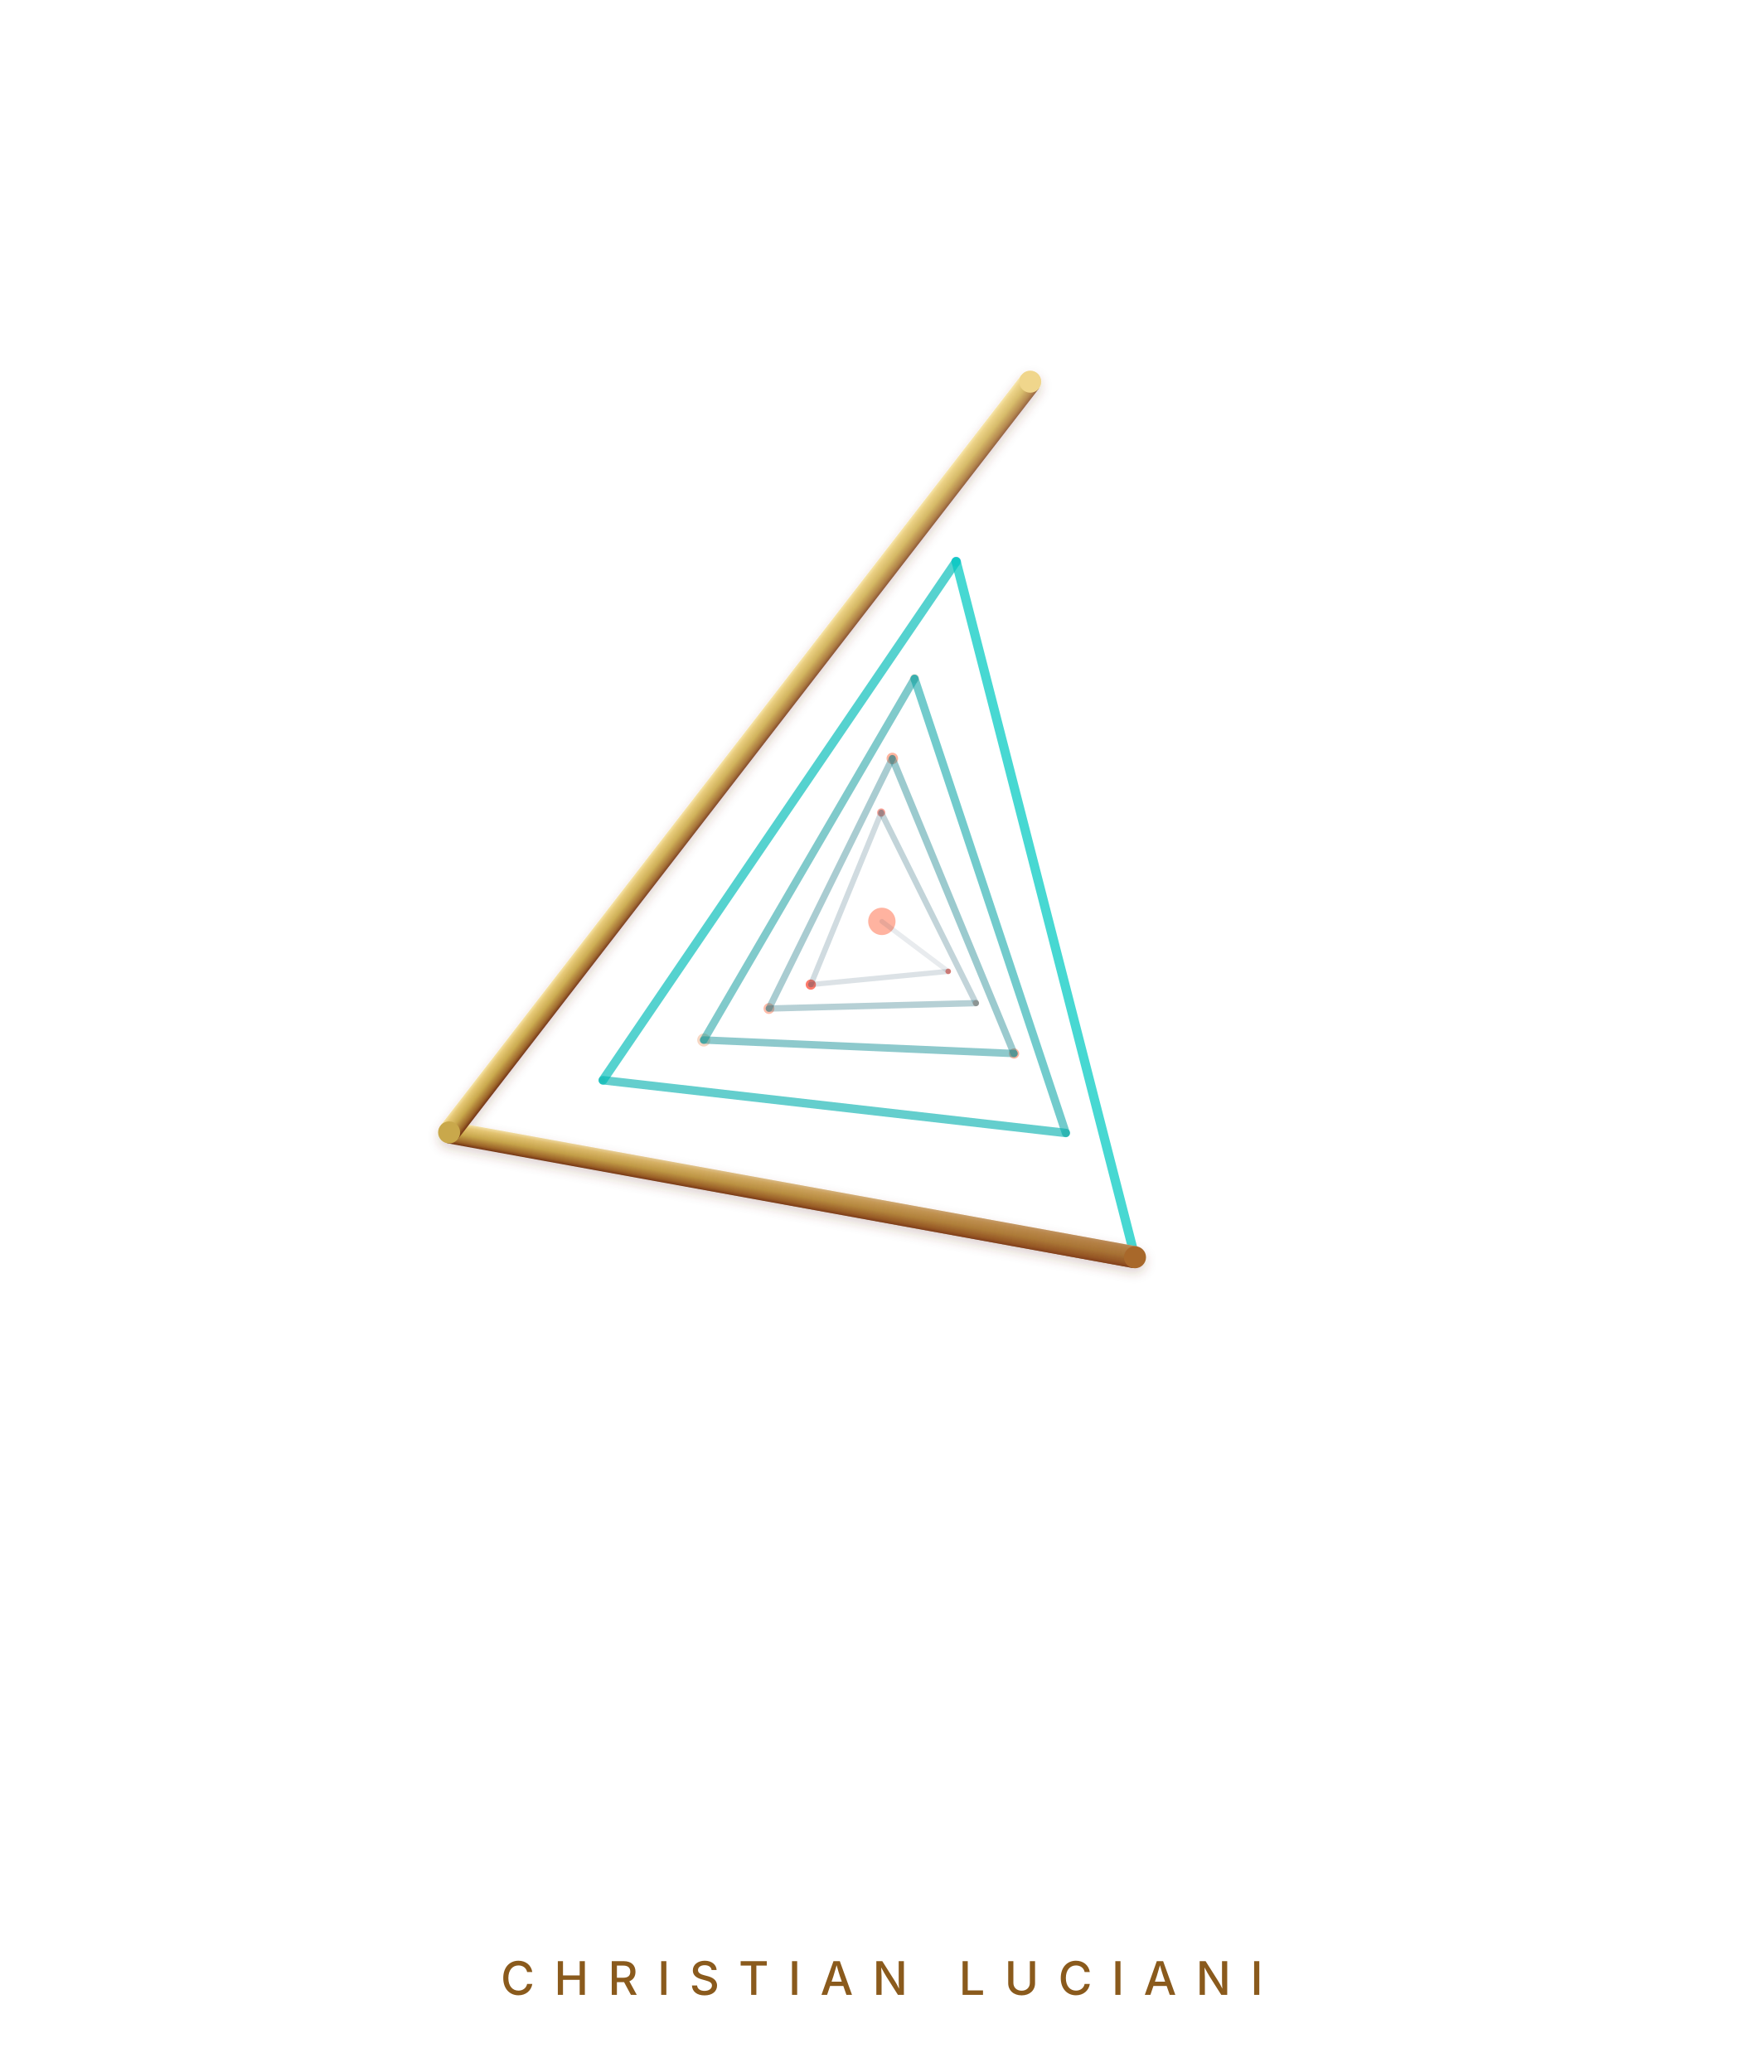
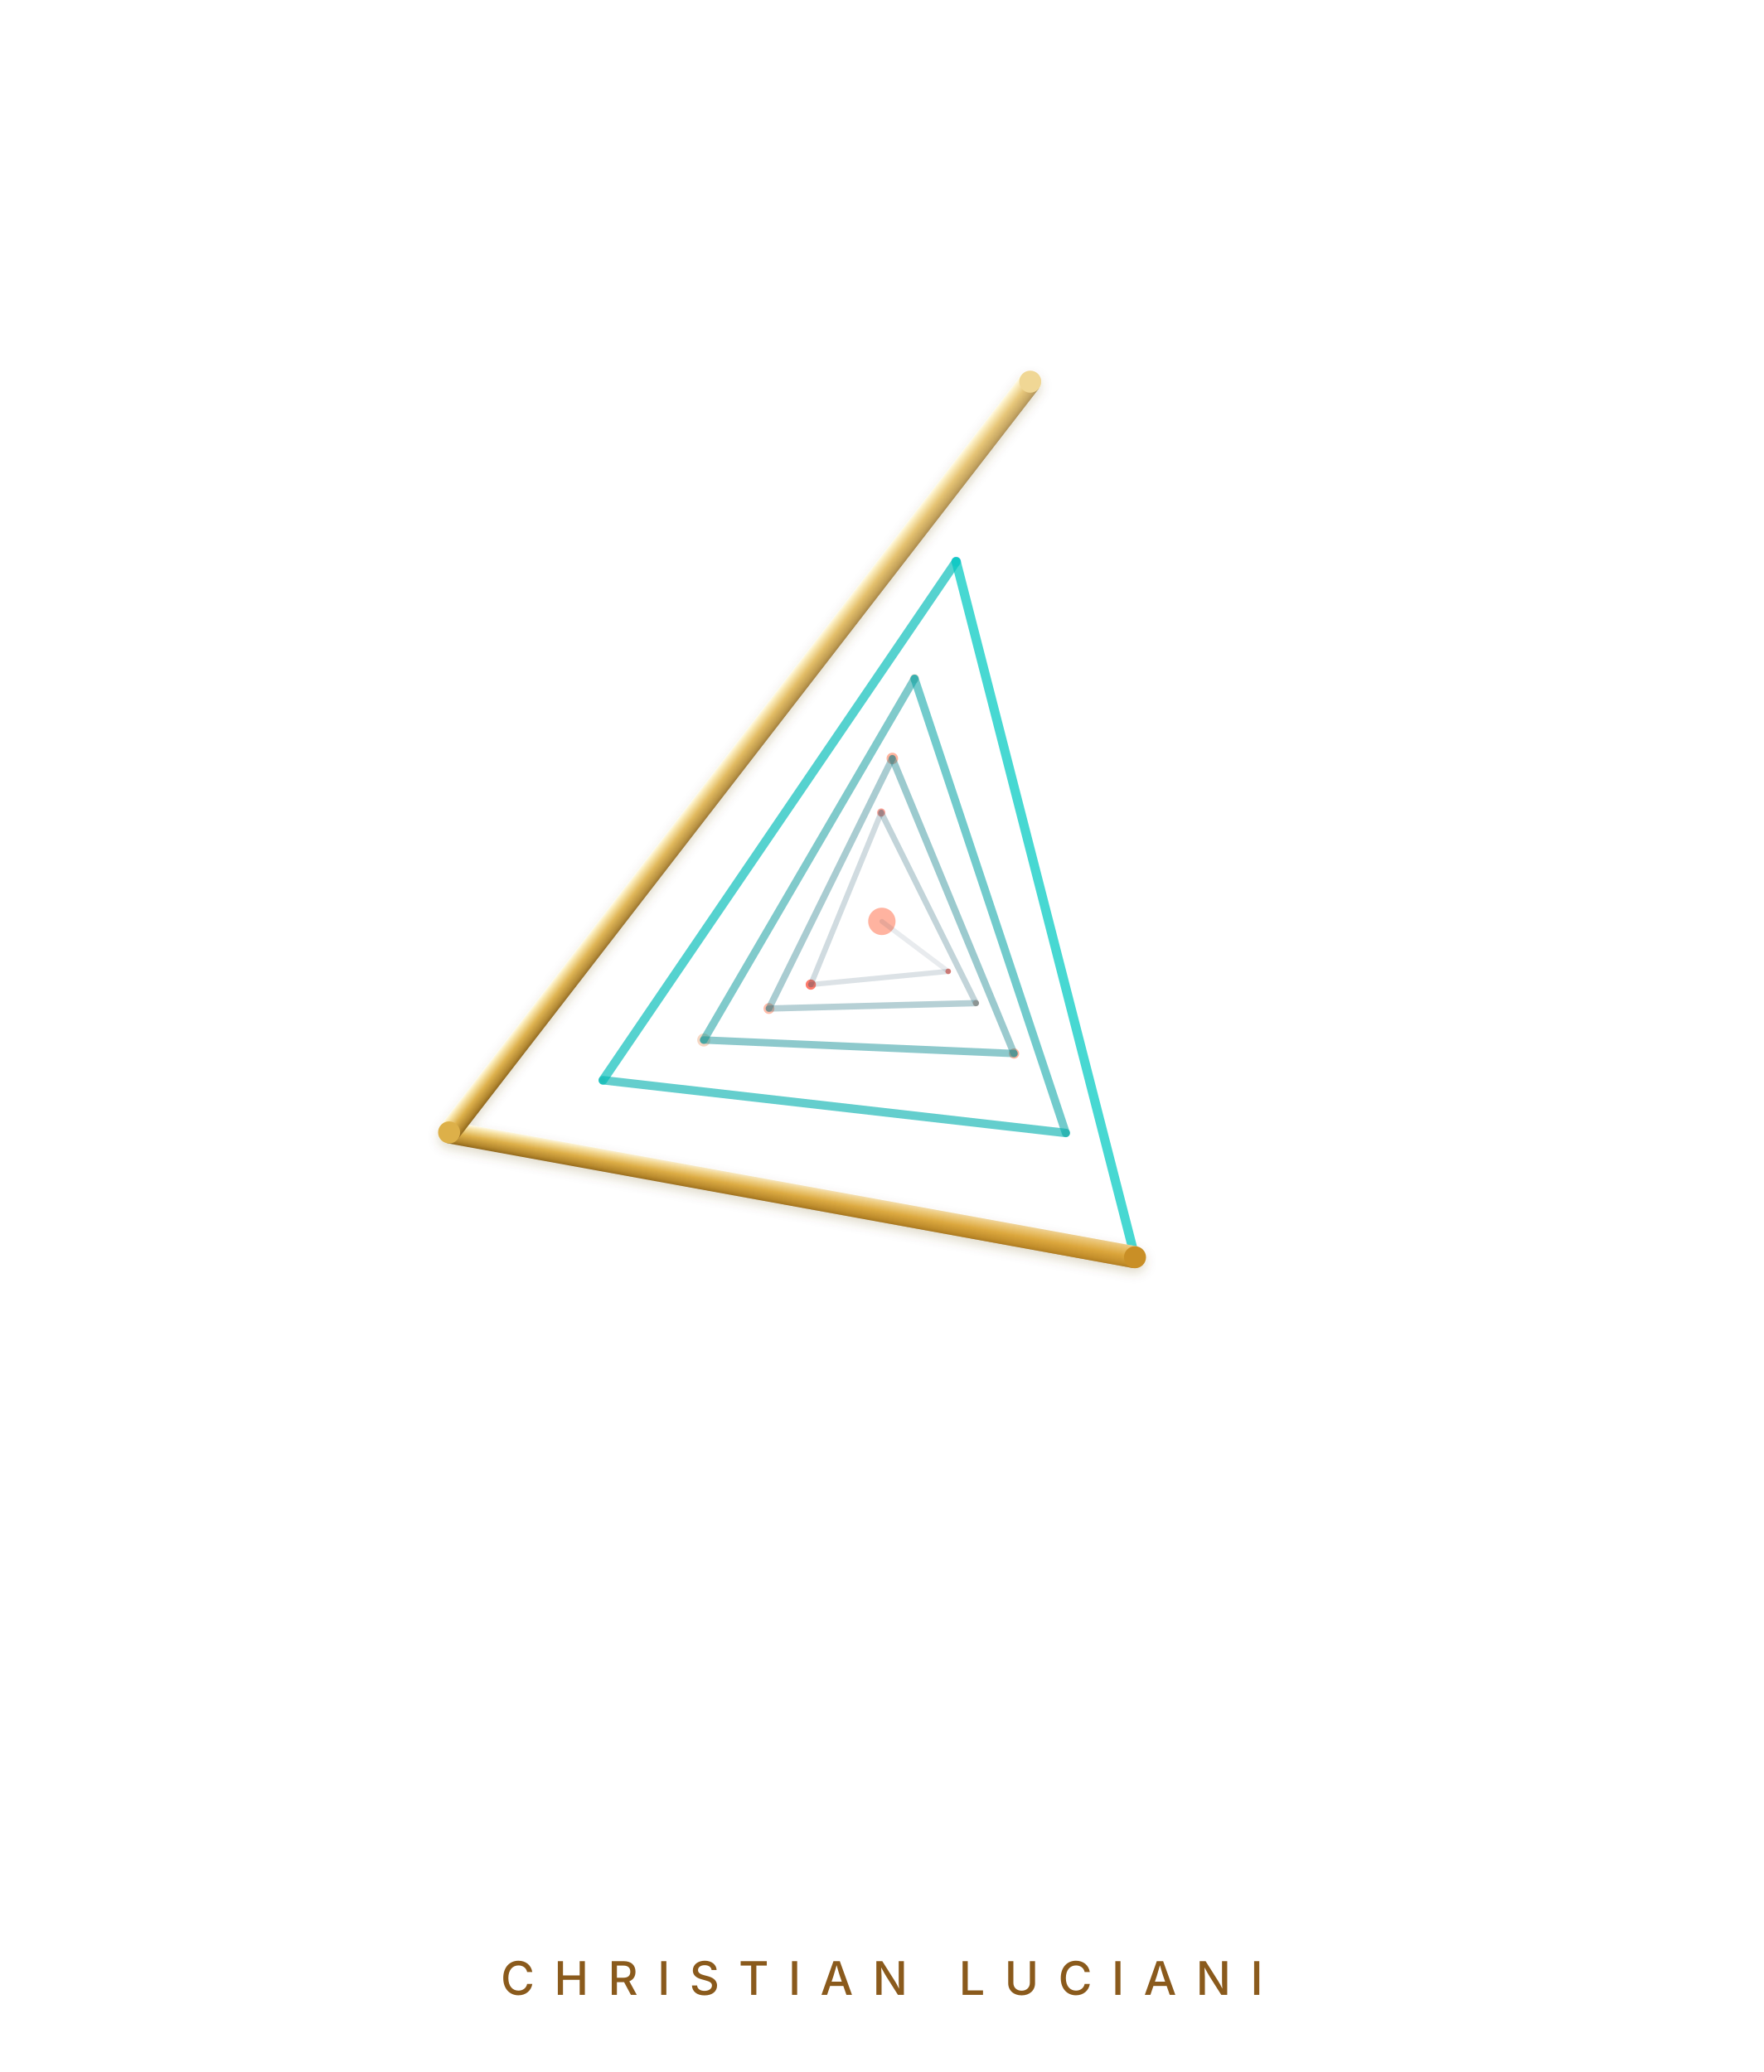
<svg xmlns="http://www.w3.org/2000/svg" viewBox="0 0 800 940" width="800" height="940" role="img" aria-label="Logo: triángulo espiral de conocimiento con nodos en cada vértice y una C final de Christian">
  <defs>
    <radialGradient id="halo-star" cx="50%" cy="50%" r="50%">
      <stop offset="0%" stop-color="currentColor" stop-opacity="0.28" />
      <stop offset="30%" stop-color="currentColor" stop-opacity="0.09" />
      <stop offset="65%" stop-color="currentColor" stop-opacity="0.02" />
      <stop offset="100%" stop-color="currentColor" stop-opacity="0" />
    </radialGradient>
    <radialGradient id="halo-nova" cx="50%" cy="50%" r="50%">
      <stop offset="0%" stop-color="currentColor" stop-opacity="0.16" />
      <stop offset="40%" stop-color="currentColor" stop-opacity="0.05" />
      <stop offset="75%" stop-color="currentColor" stop-opacity="0.01" />
      <stop offset="100%" stop-color="currentColor" stop-opacity="0" />
    </radialGradient>
    <filter id="halo-blur" x="-80%" y="-80%" width="260%" height="260%">
      <feGaussianBlur stdDeviation="8" />
    </filter>
  </defs>
  <defs>
    <linearGradient id="c-perp-1" gradientUnits="userSpaceOnUse" x1="515.71" y1="565.45" x2="513.92" y2="575.29">
-       <stop offset="0%" stop-color="#f6e3a8" />
-       <stop offset="16%" stop-color="#e6c874" />
-       <stop offset="50%" stop-color="#c9a84c" />
-       <stop offset="84%" stop-color="#9c6428" />
-       <stop offset="100%" stop-color="#713114" />
+       <stop offset="0%" stop-color="#fffbe6" />
+       <stop offset="16%" stop-color="#f8e4a8" />
+       <stop offset="50%" stop-color="#ddb04a" />
+       <stop offset="84%" stop-color="#b1852c" />
+       <stop offset="100%" stop-color="#8f661c" />
    </linearGradient>
    <linearGradient id="c-perp-2" gradientUnits="userSpaceOnUse" x1="199.75" y1="510.68" x2="207.66" y2="516.8">
-       <stop offset="0%" stop-color="#f6e3a8" />
-       <stop offset="16%" stop-color="#e6c874" />
-       <stop offset="50%" stop-color="#c9a84c" />
-       <stop offset="84%" stop-color="#9c6428" />
-       <stop offset="100%" stop-color="#713114" />
+       <stop offset="0%" stop-color="#fffbe6" />
+       <stop offset="16%" stop-color="#f8e4a8" />
+       <stop offset="50%" stop-color="#ddb04a" />
+       <stop offset="84%" stop-color="#b1852c" />
+       <stop offset="100%" stop-color="#8f661c" />
    </linearGradient>
    <linearGradient id="c-tint-1" gradientUnits="userSpaceOnUse" x1="515.71" y1="565.45" x2="204.6" y2="508.82">
-       <stop offset="0%" stop-color="#8f4a22" stop-opacity="0.6" />
-       <stop offset="100%" stop-color="#8f4a22" stop-opacity="0" />
+       <stop offset="0%" stop-color="#d99a2b" stop-opacity="0.5" />
+       <stop offset="100%" stop-color="#d99a2b" stop-opacity="0" />
    </linearGradient>
    <linearGradient id="c-tint-2" gradientUnits="userSpaceOnUse" x1="199.75" y1="510.68" x2="463.36" y2="170.09">
-       <stop offset="0%" stop-color="#fff3c0" stop-opacity="0" />
-       <stop offset="100%" stop-color="#fff3c0" stop-opacity="0.28" />
+       <stop offset="0%" stop-color="#fffbe6" stop-opacity="0" />
+       <stop offset="100%" stop-color="#fffbe6" stop-opacity="0.32" />
    </linearGradient>
    <filter id="c-shadow" x="-15%" y="-15%" width="130%" height="130%">
-       <feDropShadow dx="0" dy="2.2" stdDeviation="2.4" flood-color="#6b3f1f" flood-opacity="0.22" />
+       <feDropShadow dx="0" dy="2.2" stdDeviation="2.4" flood-color="#6b5218" flood-opacity="0.2" />
    </filter>
  </defs>
  <g id="logo-star-0" data-name="star 0">
    <circle cx="400" cy="418" r="6.2" fill="#ffb3a0" opacity="1" />
  </g>
  <g id="logo-star-1" data-name="star 1">
    <circle cx="430.1" cy="440.68" r="1.27" fill="#ff6f5e" opacity="0.79" />
  </g>
  <g id="logo-star-2" data-name="star 2">
    <circle cx="367.77" cy="446.68" r="2.32" fill="#ff6f5e" opacity="0.92" />
  </g>
  <g id="logo-star-3" data-name="star 3">
    <circle cx="399.71" cy="368.62" r="1.86" fill="#ff6f5e" opacity="0.64" />
  </g>
  <g id="logo-star-4" data-name="star 4">
    <circle cx="442.66" cy="455.09" r="1.41" fill="#ffb49e" opacity="0.76" />
  </g>
  <g id="logo-star-5" data-name="star 5">
    <circle cx="348.78" cy="457.54" r="2.46" fill="#ffb49e" opacity="0.89" />
  </g>
  <g id="logo-star-6" data-name="star 6">
    <circle cx="404.74" cy="344.08" r="2.61" fill="#ffb49e" opacity="1" />
  </g>
  <g id="logo-star-7" data-name="star 7">
    <circle cx="459.96" cy="477.96" r="2.32" fill="#ffb49e" opacity="1" />
  </g>
  <g id="logo-star-8" data-name="star 8">
    <circle cx="319.22" cy="471.81" r="2.97" fill="#f6d7c4" opacity="1" />
  </g>
  <g id="logo-star-9" data-name="star 9">
    <circle cx="414.82" cy="307.88" r="2.14" fill="#f6d7c4" opacity="0.58" />
  </g>
  <g id="logo-star-10" data-name="star 10">
    <circle cx="483.44" cy="513.99" r="1.68" fill="#f6d7c4" opacity="0.7" />
  </g>
  <g id="logo-star-11" data-name="star 11">
    <circle cx="273.49" cy="490.06" r="1.23" fill="#f6d7c4" opacity="0.82" />
  </g>
  <g id="logo-star-12" data-name="star 12">
    <circle cx="433.7" cy="254.78" r="2.27" fill="#cfe0ff" opacity="0.95" />
  </g>
  <g id="logo-star-13" data-name="star 13">
    <circle cx="514.82" cy="570.37" r="1.82" fill="#cfe0ff" opacity="0.67" />
  </g>
  <g id="logo-star-14" data-name="star 14">
    <circle cx="203.71" cy="513.74" r="1.36" fill="#cfe0ff" opacity="0.79" />
  </g>
  <g id="logo-star-15" data-name="star 15">
    <circle cx="467.31" cy="173.15" r="2.95" fill="#cfe0ff" opacity="1" />
  </g>
  <g id="logo-spiral" data-name="Spiral" stroke-linecap="round" fill="none">
    <line x1="400" y1="418" x2="430.1" y2="440.68" stroke="rgb(22,50,79)" stroke-width="2.2" opacity="0.1" />
    <line x1="430.1" y1="440.68" x2="367.77" y2="446.68" stroke="rgb(20,63,88)" stroke-width="2.367" opacity="0.152" />
    <line x1="367.77" y1="446.68" x2="399.71" y2="368.62" stroke="rgb(18,75,98)" stroke-width="2.533" opacity="0.203" />
    <line x1="399.71" y1="368.62" x2="442.66" y2="455.09" stroke="rgb(17,88,107)" stroke-width="2.7" opacity="0.255" />
    <line x1="442.66" y1="455.09" x2="348.78" y2="457.54" stroke="rgb(15,100,117)" stroke-width="2.867" opacity="0.307" />
    <line x1="348.78" y1="457.54" x2="404.74" y2="344.08" stroke="rgb(13,113,126)" stroke-width="3.033" opacity="0.358" />
    <line x1="404.74" y1="344.08" x2="459.96" y2="477.96" stroke="rgb(11,126,136)" stroke-width="3.2" opacity="0.41" />
    <line x1="459.96" y1="477.96" x2="319.22" y2="471.81" stroke="rgb(9,138,145)" stroke-width="3.367" opacity="0.462" />
    <line x1="319.22" y1="471.81" x2="414.82" y2="307.88" stroke="rgb(7,151,154)" stroke-width="3.533" opacity="0.513" />
    <line x1="414.82" y1="307.88" x2="483.44" y2="513.99" stroke="rgb(6,163,164)" stroke-width="3.7" opacity="0.565" />
    <line x1="483.44" y1="513.99" x2="273.49" y2="490.06" stroke="rgb(4,176,173)" stroke-width="3.867" opacity="0.617" />
    <line x1="273.49" y1="490.06" x2="433.7" y2="254.78" stroke="rgb(2,188,183)" stroke-width="4.033" opacity="0.668" />
    <line x1="433.7" y1="254.78" x2="514.82" y2="570.37" stroke="rgb(0,201,192)" stroke-width="4.2" opacity="0.72" />
  </g>
  <g id="logo-c-triespiral" data-name="C TriSpiral" filter="url(#c-shadow)">
    <path d="M 515.713 565.449 L 204.603 508.819 L 202.812 518.657 L 513.922 575.287 Z" fill="url(#c-perp-1)" />
    <path d="M 199.754 510.678 L 463.361 170.086 L 471.269 176.207 L 207.662 516.798 Z" fill="url(#c-perp-2)" />
    <path d="M 515.713 565.449 L 204.603 508.819 L 202.812 518.657 L 513.922 575.287 Z" fill="url(#c-tint-1)" />
    <path d="M 199.754 510.678 L 463.361 170.086 L 471.269 176.207 L 207.662 516.798 Z" fill="url(#c-tint-2)" />
-     <circle cx="514.82" cy="570.37" r="5" fill="#a8672c" />
-     <circle cx="203.71" cy="513.74" r="5" fill="#c9a84c" />
-     <circle cx="467.31" cy="173.15" r="5" fill="#f0d68c" />
+     <circle cx="514.82" cy="570.37" r="5" fill="#c98f26" />
+     <circle cx="203.71" cy="513.74" r="5" fill="#ddb04a" />
+     <circle cx="467.31" cy="173.15" r="5" fill="#f0d795" />
  </g>
  <g id="logo-typography" data-name="Typography" font-family="ui-sans-serif,system-ui,-apple-system,'Segoe UI',sans-serif" font-size="21" font-weight="500" fill="#8a5a1c" letter-spacing="8.82">
    <text x="400" y="905" text-anchor="middle">CHRISTIAN LUCIANI</text>
  </g>
</svg>
